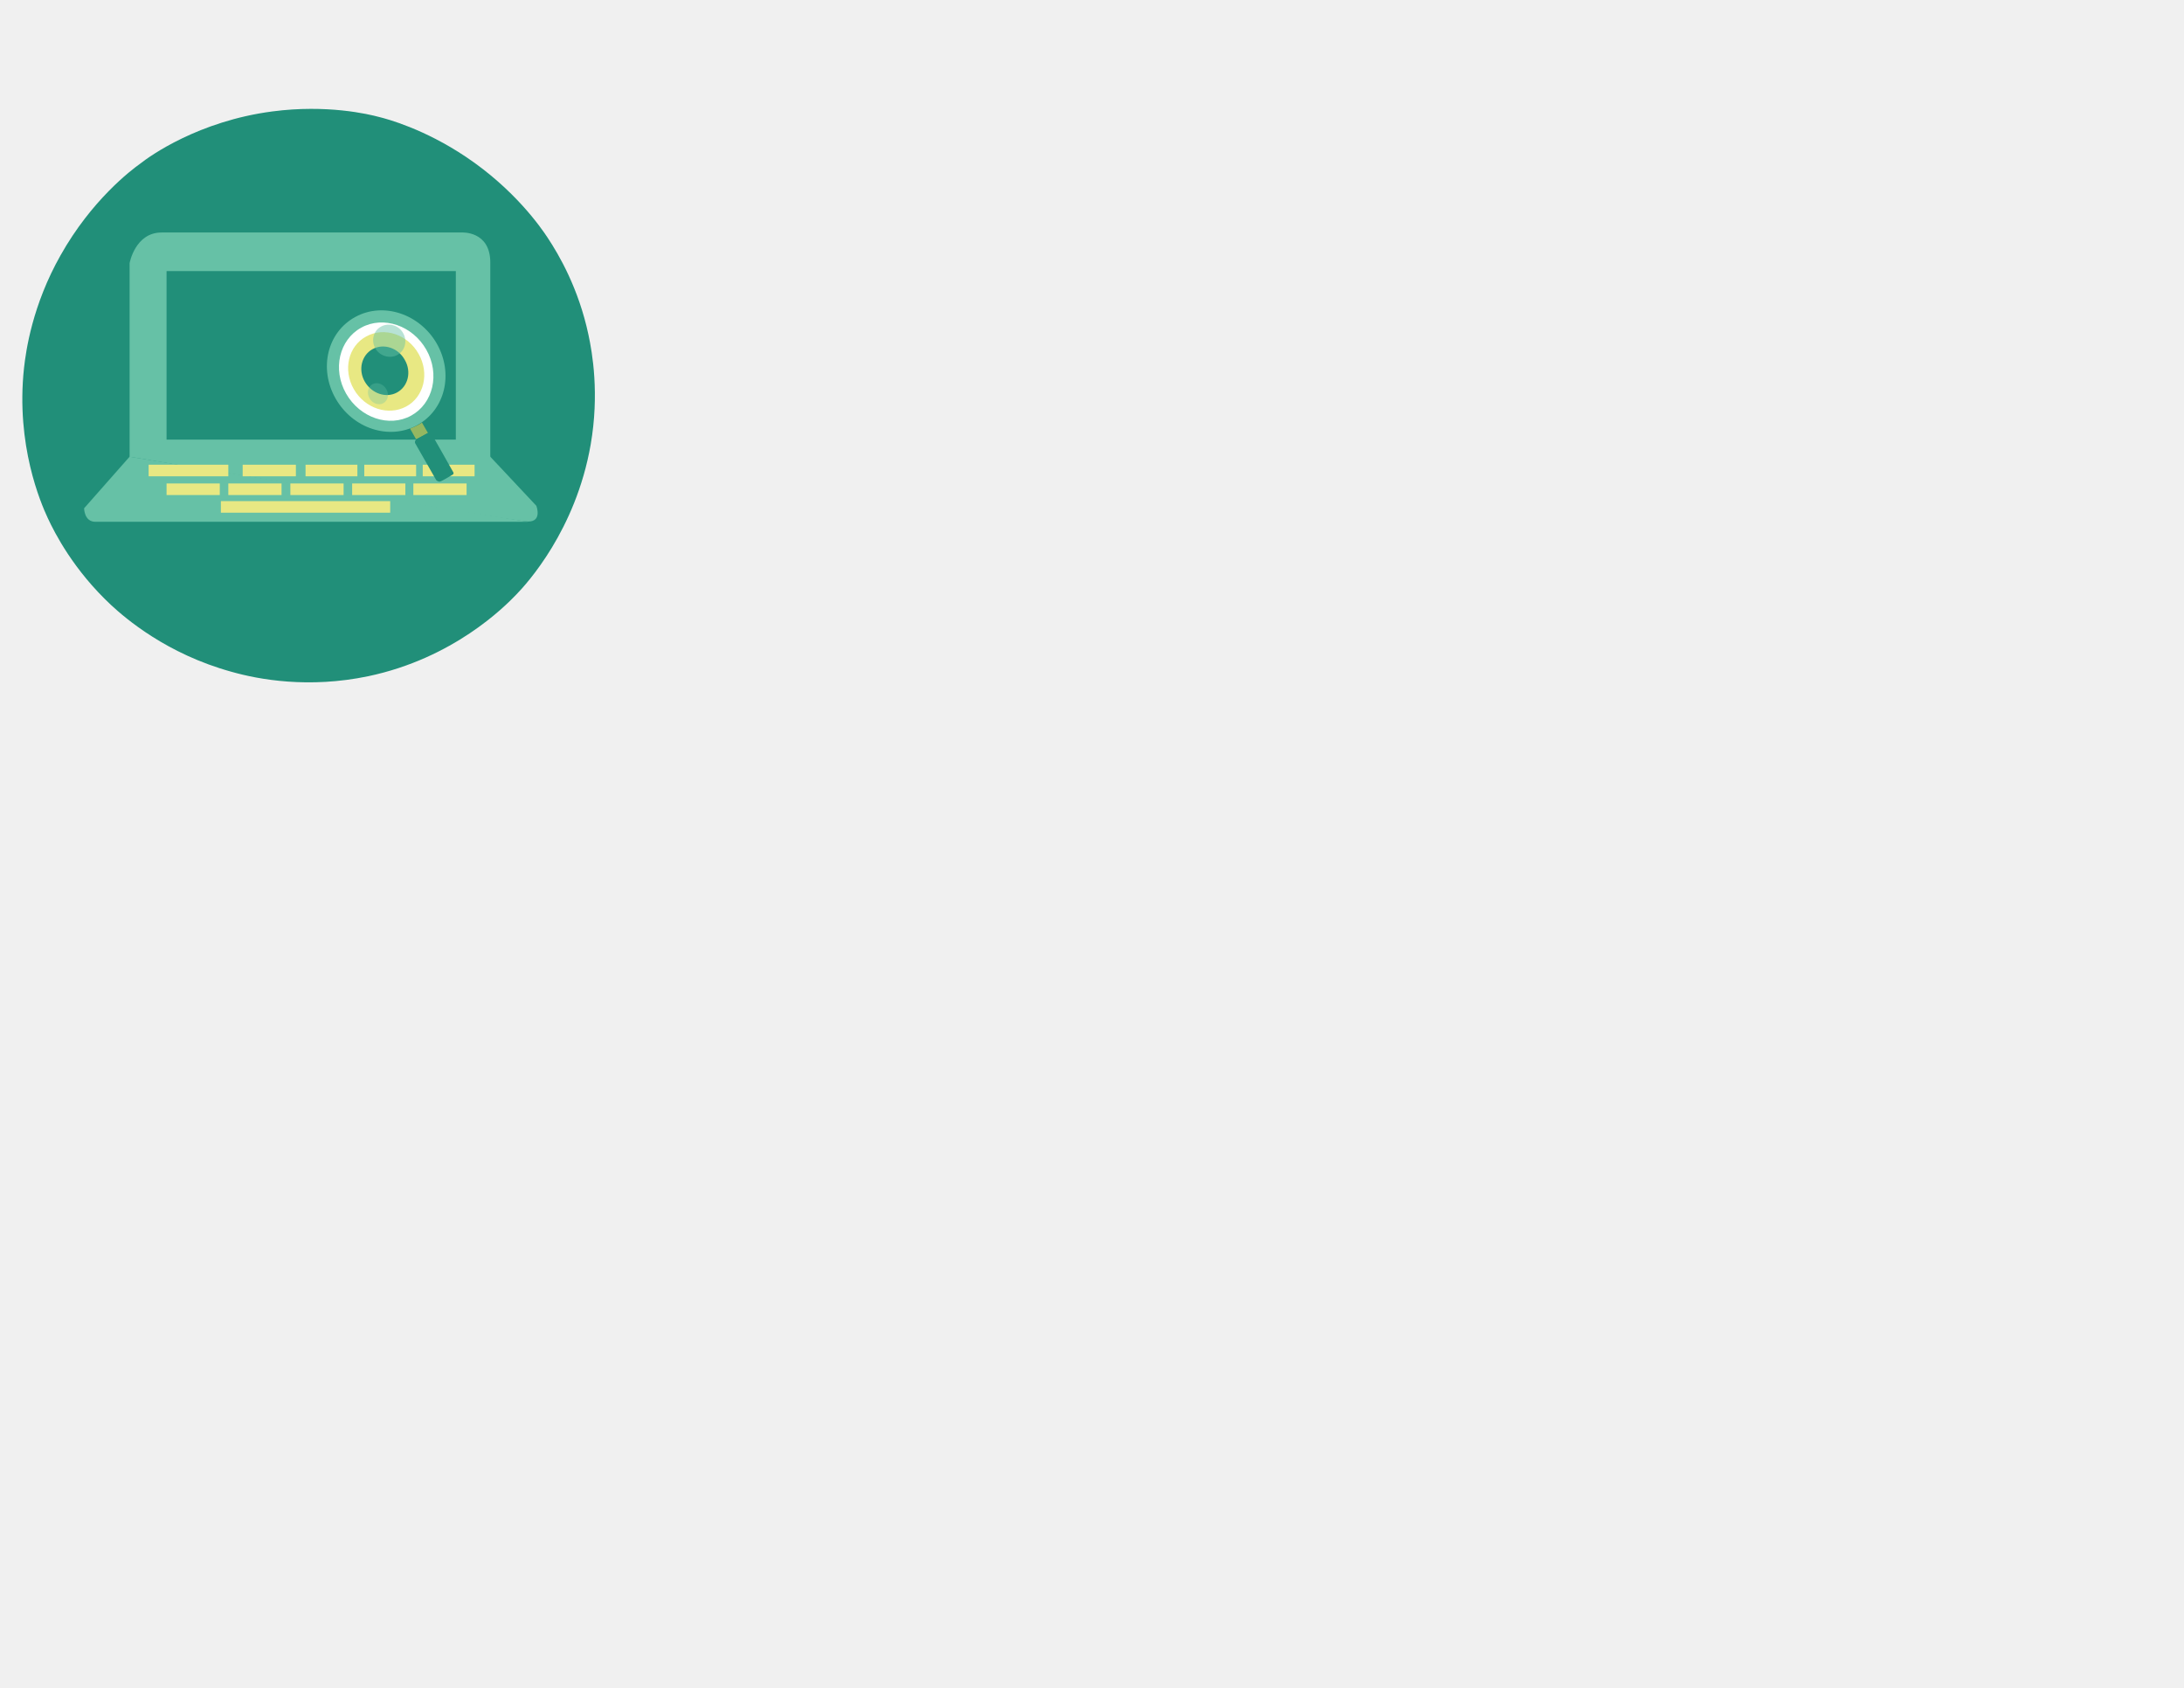
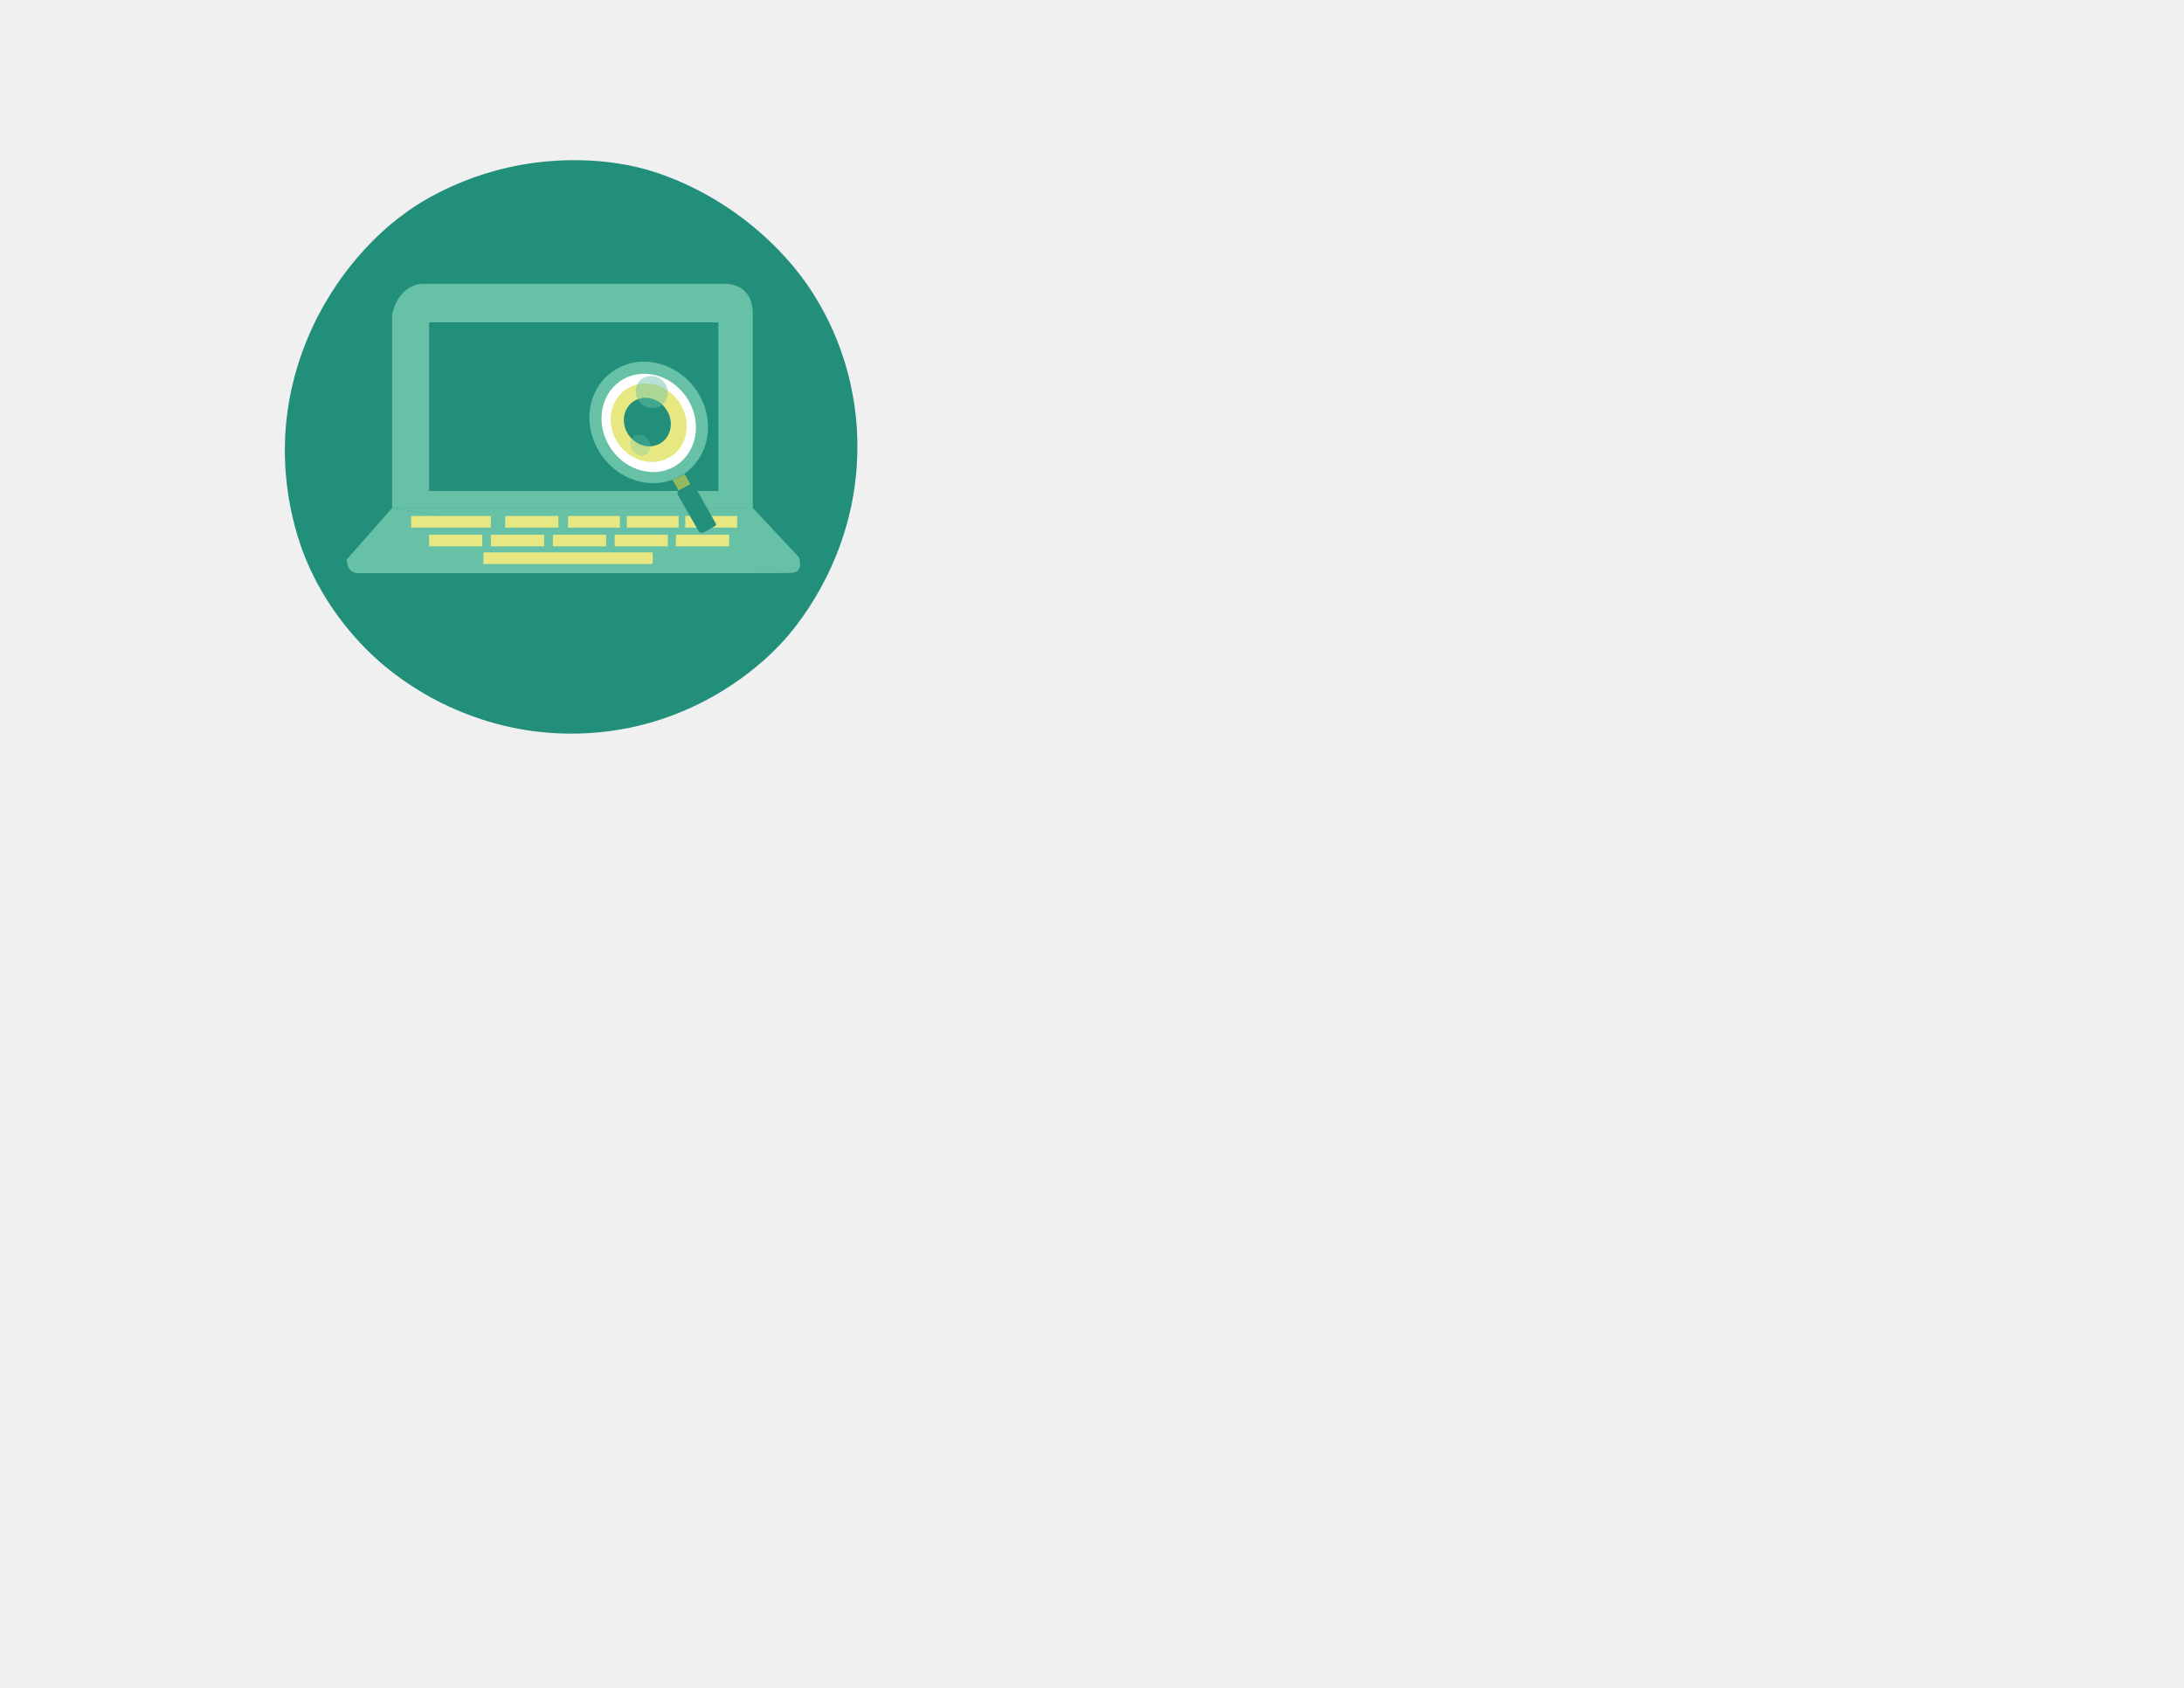
- <svg xmlns="http://www.w3.org/2000/svg" version="1.1" id="Layer_1" x="0px" y="0px" width="792px" height="612px" viewBox="0 0 792 612" style="enable-background:new 0 0 792 612;" xml:space="preserve">
+ <svg xmlns="http://www.w3.org/2000/svg" version="1.1" id="Layer_1" x="0px" y="0px" width="792px" height="612px" viewBox="90 91 792 612" style="enable-background:new 90 91 792 612;" xml:space="preserve">
  <style type="text/css">
	.st0{fill:#218F79;}
	.st1{fill:#66C1A6;}
	.st2{fill:#E8E883;}
	.st3{fill:#FFFFFF;}
- 	.st4{opacity:0.47;fill:#66C1A6;}
- 	.st5{opacity:0.31;fill:#66C1A6;}
+ 	.st4{opacity:0.47;fill:#66C1A6;enable-background:new    ;}
+ 	.st5{opacity:0.31;fill:#66C1A6;enable-background:new    ;}
	.st6{fill:#94B761;}
</style>
  <g>
-     <path class="st0" d="M98.8,40.4c19.8-2.6,34.9,1,38.6,2c2.9,0.7,16.4,4.3,31.6,14.5c17.6,11.8,27.1,25.5,29.6,29.3   c4.1,6.2,11.2,18.3,14.8,35.2c1.4,6.5,4,21.4,0.8,39.8c-5.4,31.1-23.2,50.5-26.9,54.3c-4.4,4.6-22.9,23.2-53.8,29.7   c-21.6,4.5-39.6,1.2-49.5-1.6c-23.6-6.5-38.5-19.4-43.7-24.2c-13.6-12.7-20.4-26-23-31.6c-2.5-5.4-11.6-26.3-8.6-54.3   c0.7-6.3,3-22.8,13.3-41c11.2-19.9,25.5-30.8,28.9-33.2C54.3,56.6,72,43.9,98.8,40.4z" />
-     <path class="st1" d="M47,165.6V95.4c0,0,2-11.1,11.6-11.1s108.8,0,108.8,0s10.4-0.7,10.4,10.9s0,70.5,0,70.5H47z" />
-     <path class="st1" d="M191.6,189.2c0,0-152.9,0-157,0s-4.1-4.9-4.1-4.9L47,165.6L191.6,189.2z" />
-     <rect x="60.4" y="98.3" class="st0" width="104.9" height="61.1" />
-     <path class="st1" d="M177.8,165.6l16.7,17.8c0,0,2.2,5.7-2.9,5.7S47,165.6,47,165.6H177.8z" />
-     <rect x="53.9" y="168.5" class="st2" width="28.9" height="4.2" />
-     <rect x="88" y="168.5" class="st2" width="19.3" height="4.2" />
-     <rect x="60.4" y="175.3" class="st2" width="19.3" height="4.2" />
-     <rect x="82.8" y="175.3" class="st2" width="19.3" height="4.2" />
-     <rect x="105.3" y="175.3" class="st2" width="19.3" height="4.2" />
-     <rect x="127.7" y="175.3" class="st2" width="19.3" height="4.2" />
-     <rect x="149.9" y="175.3" class="st2" width="19.3" height="4.2" />
-     <rect x="110.8" y="168.5" class="st2" width="18.8" height="4.2" />
-     <rect x="132.1" y="168.5" class="st2" width="18.8" height="4.2" />
-     <rect x="153.3" y="168.5" class="st2" width="18.8" height="4.2" />
-     <rect x="80.1" y="181.7" class="st2" width="61.4" height="4.2" />
-     <path class="st1" d="M158.4,124.6c6.2,10.9,3,24.1-7.2,29.6c-10.1,5.5-23.3,1.2-29.5-9.7c-6.2-10.9-3-24.1,7.2-29.6   C139,109.4,152.2,113.8,158.4,124.6z" />
-     <path class="st3" d="M154.6,126.8c5,8.8,2.5,19.5-5.5,23.9s-18.6,0.8-23.6-8c-5-8.8-2.5-19.5,5.5-23.9   C139,114.4,149.6,118,154.6,126.8z" />
-     <path class="st2" d="M151.8,128.3c4,7,2,15.6-4.5,19.1c-6.5,3.5-15,0.7-19-6.3s-2-15.6,4.5-19.1   C139.3,118.4,147.8,121.2,151.8,128.3z" />
-     <path class="st0" d="M146.8,130.5c2.5,4.3,1.2,9.6-2.8,11.8c-4,2.2-9.2,0.4-11.7-3.9c-2.5-4.3-1.2-9.6,2.8-11.8   C139.1,124.4,144.4,126.1,146.8,130.5z" />
-     <path class="st4" d="M146.2,120.8c1.6,2.8,0.7,6.4-2.1,7.9c-2.8,1.5-6.4,0.4-8-2.4s-0.7-6.4,2.1-7.9S144.6,117.9,146.2,120.8z" />
-     <path class="st5" d="M140.1,141.1c1.1,1.9,0.6,4.2-1.1,5.1c-1.7,0.9-4,0.1-5-1.8c-1.1-1.9-0.6-4.2,1.1-5.1   C136.7,138.4,139,139.2,140.1,141.1z" />
-     <path class="st6" d="M148.7,155.4l2.2,3.9l4.3-2.3l-2.2-3.8c0,0-0.4,0.4-1.8,1.1C149.8,155,148.7,155.4,148.7,155.4z" />
-     <path class="st0" d="M150.9,159.3c0,0-0.7,0.8-0.3,1.5c0.4,0.7,7.6,13.3,7.6,13.3s0.7,0.7,1.4,0.5c0.8-0.2,4.7-2.6,4.7-2.6   s0.4-0.4,0-0.9c-0.3-0.6-7.7-13.6-7.7-13.6s-0.8-0.8-1.4-0.5C154.6,157.3,150.9,159.3,150.9,159.3z" />
+     <path class="st0" d="M284,150c19.8-2.6,34.9,1,38.6,2c2.9,0.7,16.4,4.3,31.6,14.5c17.6,11.8,27.1,25.5,29.6,29.3   c4.1,6.2,11.2,18.3,14.8,35.2c1.4,6.5,4,21.4,0.8,39.8c-5.4,31.1-23.2,50.5-26.9,54.3c-4.4,4.6-22.9,23.2-53.8,29.7   c-21.6,4.5-39.6,1.2-49.5-1.6c-23.6-6.5-38.5-19.4-43.7-24.2c-13.6-12.7-20.4-26-23-31.6c-2.5-5.4-11.6-26.3-8.6-54.3   c0.7-6.3,3-22.8,13.3-41c11.2-19.9,25.5-30.8,28.9-33.2C239.5,166.2,257.2,153.5,284,150z" />
+     <path class="st1" d="M232.2,275.2V205c0,0,2-11.1,11.6-11.1c9.6,0,108.8,0,108.8,0s10.4-0.7,10.4,10.9c0,11.6,0,70.5,0,70.5H232.2   V275.2z" />
+     <path class="st1" d="M376.8,298.8c0,0-152.9,0-157,0s-4.1-4.9-4.1-4.9l16.5-18.7L376.8,298.8z" />
+     <rect x="245.6" y="207.9" class="st0" width="104.9" height="61.1" />
+     <path class="st1" d="M363,275.2l16.7,17.8c0,0,2.2,5.7-2.9,5.7c-5.1,0-144.6-23.5-144.6-23.5H363z" />
+     <rect x="239.1" y="278.1" class="st2" width="28.9" height="4.2" />
+     <rect x="273.2" y="278.1" class="st2" width="19.3" height="4.2" />
+     <rect x="245.6" y="284.9" class="st2" width="19.3" height="4.2" />
+     <rect x="268" y="284.9" class="st2" width="19.3" height="4.2" />
+     <rect x="290.5" y="284.9" class="st2" width="19.3" height="4.2" />
+     <rect x="312.9" y="284.9" class="st2" width="19.3" height="4.2" />
+     <rect x="335.1" y="284.9" class="st2" width="19.3" height="4.2" />
+     <rect x="296" y="278.1" class="st2" width="18.8" height="4.2" />
+     <rect x="317.3" y="278.1" class="st2" width="18.8" height="4.2" />
+     <rect x="338.5" y="278.1" class="st2" width="18.8" height="4.2" />
+     <rect x="265.3" y="291.3" class="st2" width="61.4" height="4.2" />
+     <path class="st1" d="M343.6,234.2c6.2,10.9,3,24.1-7.2,29.6c-10.1,5.5-23.3,1.2-29.5-9.7c-6.2-10.9-3-24.1,7.2-29.6   C324.2,219,337.4,223.4,343.6,234.2z" />
+     <path class="st3" d="M339.8,236.4c5,8.8,2.5,19.5-5.5,23.9c-8,4.4-18.6,0.8-23.6-8s-2.5-19.5,5.5-23.9S334.8,227.6,339.8,236.4z" />
+     <path class="st2" d="M337,237.9c4,7,2,15.6-4.5,19.1c-6.5,3.5-15,0.7-19-6.3s-2-15.6,4.5-19.1C324.5,228,333,230.8,337,237.9z" />
+     <path class="st0" d="M332,240.1c2.5,4.3,1.2,9.6-2.8,11.8s-9.2,0.4-11.7-3.9c-2.5-4.3-1.2-9.6,2.8-11.8S329.6,235.7,332,240.1z" />
+     <path class="st4" d="M331.4,230.4c1.6,2.8,0.7,6.4-2.1,7.9c-2.8,1.5-6.4,0.4-8-2.4c-1.6-2.8-0.7-6.4,2.1-7.9   C326.2,226.5,329.8,227.5,331.4,230.4z" />
+     <path class="st5" d="M325.3,250.7c1.1,1.9,0.6,4.2-1.1,5.1c-1.7,0.9-4,0.1-5-1.8c-1.1-1.9-0.6-4.2,1.1-5.1   C321.9,248,324.2,248.8,325.3,250.7z" />
+     <path class="st6" d="M333.9,265l2.2,3.9l4.3-2.3l-2.2-3.8c0,0-0.4,0.4-1.8,1.1C335,264.6,333.9,265,333.9,265z" />
+     <path class="st0" d="M336.1,268.9c0,0-0.7,0.8-0.3,1.5c0.4,0.7,7.6,13.3,7.6,13.3s0.7,0.7,1.4,0.5c0.8-0.2,4.7-2.6,4.7-2.6   s0.4-0.4,0-0.9c-0.3-0.6-7.7-13.6-7.7-13.6s-0.8-0.8-1.4-0.5C339.8,266.9,336.1,268.9,336.1,268.9z" />
  </g>
</svg>
